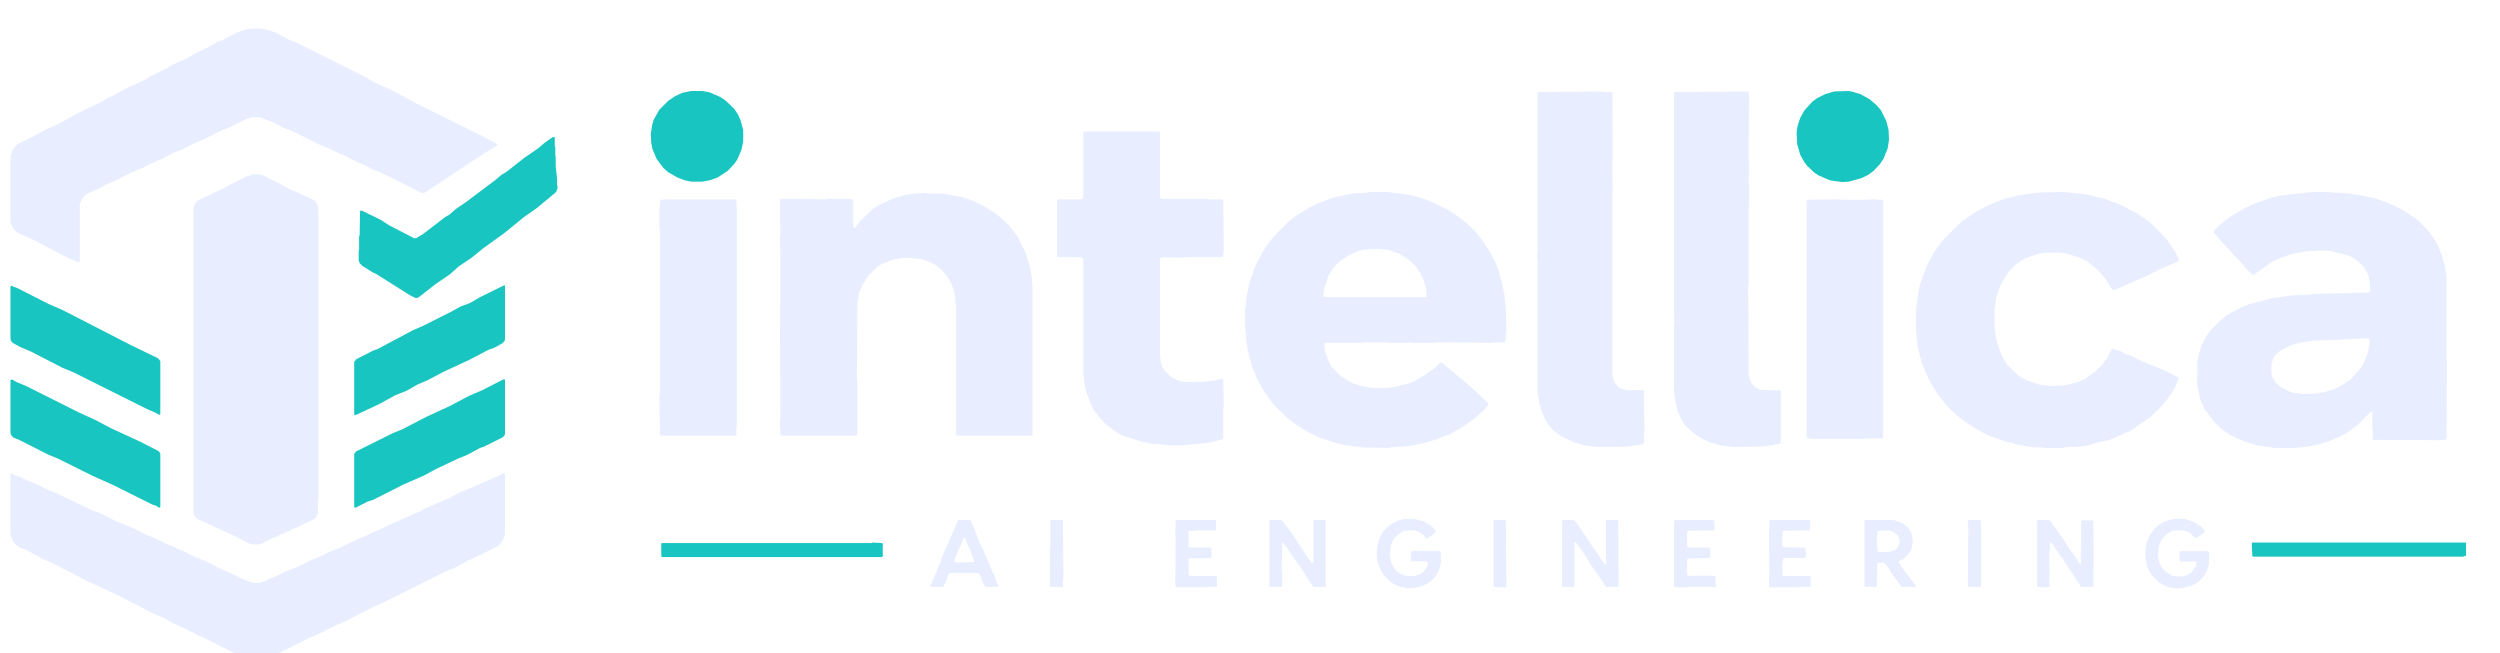
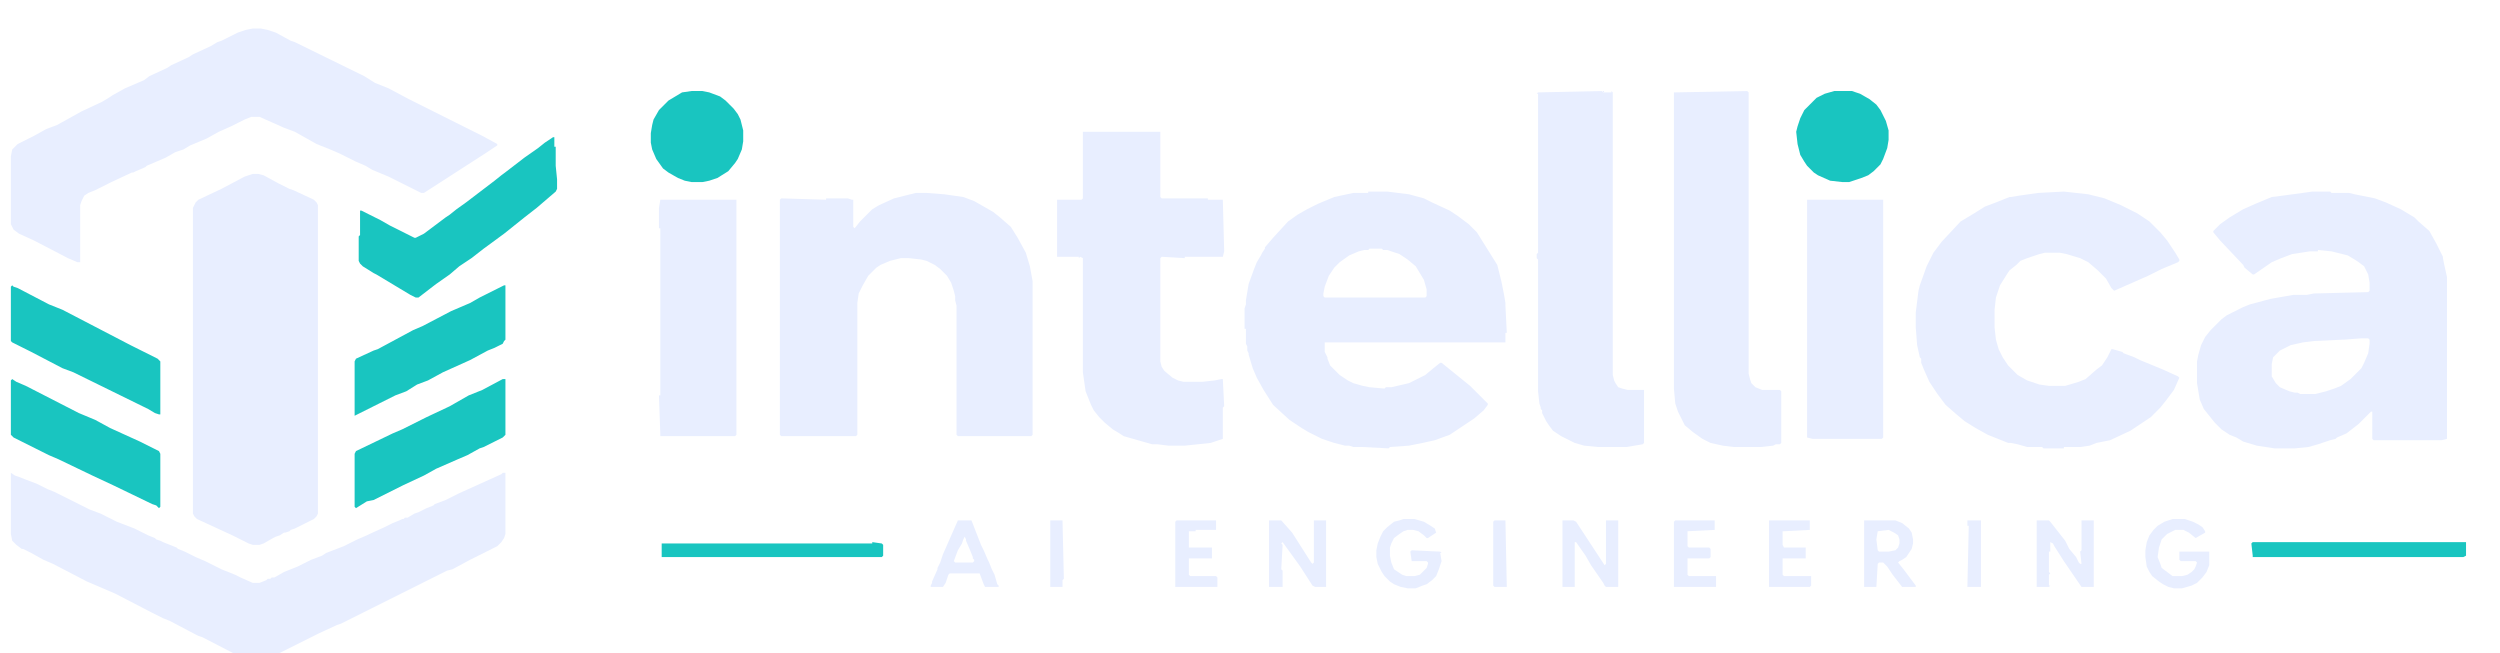
<svg xmlns="http://www.w3.org/2000/svg" viewBox="180 100 1840 480" role="img" aria-label="Intellica">
-   <path fill="#e8eeff" fill-rule="evenodd" d="M187.7 448.7L187.7 493.3L189.3 498.0L191.7 501.0L195.7 503.7L197.3 504.0L203.0 506.7L212.0 511.7L219.0 514.7L244.3 527.7L265.0 537.3L292.3 551.3L300.3 554.7L304.7 557.3L324.3 566.7L325.7 567.7L328.7 568.7L358.3 583.7L361.0 584.7L366.7 585.7L372.7 585.3L380.7 583.0L407.3 569.7L415.3 566.3L428.3 559.7L431.3 558.7L452.7 547.7L467.3 541.0L509.3 520.0L513.0 518.7L526.3 511.7L546.0 502.3L549.3 499.0L551.0 495.7L551.7 493.0L551.7 448.3L550.3 448.3L549.0 449.3L518.0 462.7L508.3 467.7L500.3 470.7L499.0 471.7L494.0 473.7L487.7 477.0L485.3 477.7L479.7 480.7L478.0 481.0L477.3 481.7L475.7 482.0L474.3 483.0L469.0 485.0L463.3 488.0L451.7 493.0L450.3 494.0L443.3 496.7L432.7 502.0L419.7 507.3L417.0 509.0L408.7 512.3L398.7 517.3L389.3 521.0L382.0 524.7L379.7 525.3L379.0 526.0L377.3 526.3L376.0 527.3L371.3 529.0L366.3 529.0L356.7 525.3L353.3 523.3L343.0 519.0L331.3 513.0L323.7 510.0L316.0 506.0L310.7 504.0L310.0 503.3L299.7 499.0L298.3 498.0L295.3 497.0L294.0 496.0L288.7 494.0L278.7 489.0L265.7 483.7L254.3 478.0L246.0 474.7L220.0 462.3L214.7 460.3L207.0 456.3L199.3 453.3L194.0 450.7L191.3 450.0L188.3 448.3ZM366.3 228.3L360.3 230.3L343.0 239.3L326.0 247.3L324.3 248.7L322.3 252.7L322.3 477.7L323.3 480.0L325.3 482.0L351.0 493.7L362.7 499.7L365.7 500.7L370.7 500.7L373.7 499.7L381.3 495.7L383.0 495.3L385.7 493.7L389.3 492.3L390.0 491.7L393.0 490.7L394.3 489.7L397.3 488.7L411.3 482.0L413.0 480.3L414.0 477.7L414.0 467.7L414.3 467.3L414.3 255.3L413.7 250.7L413.0 249.3L411.0 247.3L396.3 240.3L392.7 239.0L385.0 234.7L374.0 229.3L370.3 228.3ZM546.3 206.3L534.7 200.0L484.7 175.3L481.0 173.0L466.0 165.3L456.3 161.0L448.0 156.3L397.3 131.0L393.7 129.7L383.0 124.0L377.3 122.0L372.0 121.0L365.7 121.0L361.0 121.7L354.7 123.7L343.3 129.7L339.7 131.0L335.3 133.7L322.3 140.0L319.3 142.0L306.3 148.0L303.3 150.0L290.3 156.3L286.0 159.0L272.3 165.3L263.3 170.3L260.0 171.7L254.7 175.0L240.3 181.7L222.0 191.7L214.3 195.0L205.3 200.0L193.0 206.0L189.3 210.3L187.7 215.0L187.7 263.3L188.0 265.0L190.0 268.7L193.7 271.7L205.0 276.7L229.7 289.7L237.3 293.0L238.3 293.0L238.7 292.7L238.7 250.7L239.7 247.7L242.3 244.0L244.7 242.3L250.3 240.0L259.7 235.0L262.0 234.3L276.7 227.0L278.3 226.7L279.7 225.7L287.0 222.7L287.7 222.0L301.7 215.7L308.7 212.0L315.0 209.7L320.3 206.7L332.0 201.7L341.3 196.7L350.0 193.3L359.7 188.3L365.3 186.3L371.0 186.3L380.3 189.7L389.3 194.3L397.0 197.3L413.3 205.7L423.0 209.7L430.3 213.3L432.0 213.7L441.7 218.7L449.0 221.7L454.3 224.7L466.0 229.7L490.3 242.0L492.3 242.0L536.7 212.7L546.0 207.0Z" />
-   <path fill="#19c5c0" fill-rule="evenodd" d="M551.7 379.3L550.3 379.3L534.7 387.3L525.3 391.3L511.3 398.7L494.0 406.7L476.0 416.0L468.7 419.0L442.0 432.3L440.7 434.0L440.7 473.3L441.7 473.7L450.3 469.3L455.0 467.7L476.7 456.7L492.0 450.0L501.3 445.0L516.7 437.7L524.0 434.7L533.3 429.7L536.3 428.7L550.3 421.7L551.7 419.7ZM187.7 379.7L187.7 418.0L188.0 420.0L189.7 422.0L194.0 423.7L215.7 434.7L223.0 437.7L247.7 450.0L263.3 457.0L292.0 471.3L295.0 472.3L297.0 473.7L298.0 473.3L298.0 433.7L296.7 432.0L283.0 425.0L261.3 415.0L250.0 409.0L238.3 403.7L199.0 384.0L191.7 381.0L189.0 379.3ZM187.7 310.7L187.7 349.0L188.0 350.7L189.3 352.3L194.7 355.3L202.7 358.7L226.0 370.7L234.0 374.0L288.7 401.3L294.3 403.7L297.0 405.3L298.0 405.0L298.0 365.7L296.3 363.7L275.7 353.7L226.3 328.3L215.7 323.7L192.7 312.0L189.7 311.0L189.0 310.3ZM551.7 310.3L551.0 310.0L533.3 318.7L526.0 323.0L518.7 325.7L512.3 329.3L491.0 340.0L484.0 343.0L457.7 357.0L454.7 358.0L442.3 364.3L440.7 366.3L440.7 405.0L441.3 405.7L459.3 397.3L470.7 391.0L479.0 387.7L487.3 383.0L495.0 379.7L506.3 373.7L525.7 364.7L539.0 357.7L544.3 355.7L549.7 352.7L551.3 351.0L551.7 349.7ZM588.0 200.7L586.7 201.0L581.3 204.7L576.3 209.0L565.7 216.3L553.0 226.3L549.0 228.7L544.3 232.7L523.0 248.7L515.7 253.7L510.7 258.0L507.7 259.7L491.7 272.0L486.3 275.3L484.7 275.3L466.7 266.0L460.0 261.7L446.3 255.0L445.3 255.0L445.0 255.7L444.7 273.3L444.3 273.7L444.3 284.0L444.0 284.3L444.0 291.7L444.7 293.7L446.7 295.7L454.7 300.7L457.0 301.7L481.7 317.3L485.7 319.3L487.0 319.3L488.3 318.7L500.7 309.0L511.0 302.0L517.7 296.0L526.7 290.0L535.7 282.7L551.0 271.7L565.7 259.7L575.3 253.0L589.3 241.3L590.3 238.7L590.3 236.7L590.0 236.3L590.0 231.7L589.0 222.3L589.0 215.0L588.7 214.7L588.7 208.0L588.3 207.7L588.3 201.3Z" />
-   <path fill="#e8eeff" fill-rule="evenodd" d="M1510.0 247.0L1509.7 247.7L1509.7 422.3L1513.7 423.0L1553.0 423.0L1553.3 422.7L1564.3 422.7L1565.0 423.0L1566.0 422.0L1566.0 247.7L1565.7 247.0L1561.0 247.0L1560.7 246.7L1556.7 246.7L1556.3 247.0L1535.7 247.0L1535.3 246.7ZM666.0 247.0L665.3 252.7L665.3 267.7L665.7 268.0L665.7 390.7L665.3 391.0L665.7 420.0L666.3 420.7L721.3 420.7L722.0 420.0L722.0 414.3L722.3 414.0L722.3 252.0L722.0 251.7L722.0 247.3L721.3 246.7L670.0 246.7L669.7 247.0ZM923.7 267.0L916.0 259.7L910.7 255.7L904.0 251.7L897.3 248.3L889.3 245.3L875.0 242.7L861.7 242.3L861.3 242.0L854.3 242.3L845.7 243.7L838.3 245.7L827.3 250.7L821.7 254.3L812.7 263.0L809.3 267.7L808.7 267.7L808.0 266.7L808.0 247.3L807.3 246.7L804.0 246.3L788.0 246.3L787.7 246.7L755.3 246.3L754.3 246.7L754.0 247.3L754.0 265.3L754.3 265.7L754.3 273.0L754.0 273.3L754.0 283.3L754.3 283.7L754.3 325.0L754.0 325.3L754.3 408.0L754.0 408.3L754.0 415.0L754.3 415.3L754.3 420.3L755.3 420.7L810.3 420.7L811.0 420.0L811.0 379.7L810.7 379.3L811.0 330.7L810.7 329.3L811.0 329.0L811.0 323.0L812.3 315.7L814.7 310.0L819.0 303.0L825.3 296.7L828.3 294.7L835.3 291.7L843.3 290.0L848.7 289.7L858.0 290.7L862.3 292.0L868.0 294.7L872.0 297.7L876.7 302.7L880.0 308.3L882.0 313.7L883.0 318.0L883.0 321.3L883.7 325.3L883.7 420.3L884.7 420.7L939.3 420.7L940.0 420.0L940.0 310.7L939.7 310.3L939.7 306.7L938.0 296.0L934.7 285.7L929.3 274.7ZM1809.3 270.0L1809.3 271.0L1814.3 277.0L1831.0 295.0L1832.3 297.0L1837.7 302.0L1839.0 302.0L1852.3 292.7L1859.0 289.7L1867.3 286.7L1879.7 284.7L1886.0 284.7L1886.3 284.3L1895.7 284.7L1908.3 288.0L1913.3 290.7L1916.0 292.7L1919.7 296.3L1923.0 302.3L1924.3 308.3L1924.3 314.3L1923.0 315.3L1882.7 316.3L1878.0 317.0L1867.7 317.3L1851.0 319.7L1836.0 323.7L1830.7 325.7L1819.3 331.7L1814.7 335.3L1807.0 343.0L1803.3 348.3L1800.3 354.3L1798.3 360.7L1797.3 365.7L1797.0 382.3L1799.3 393.7L1802.3 400.7L1810.0 411.0L1815.0 415.7L1820.7 419.7L1825.7 422.3L1831.3 424.7L1841.0 427.7L1854.3 429.7L1869.0 429.7L1879.3 428.7L1886.0 427.3L1895.3 424.3L1898.7 422.7L1900.3 422.3L1907.3 418.7L1915.7 412.3L1925.3 402.7L1926.0 403.3L1926.0 415.0L1926.3 415.3L1926.3 423.3L1926.7 423.7L1977.0 424.0L1980.7 423.3L1981.0 364.7L1980.7 364.3L1980.7 304.3L1979.3 295.0L1977.7 290.0L1977.7 288.7L1973.3 278.7L1967.7 270.3L1960.3 262.7L1957.0 260.0L1947.0 253.7L1936.0 248.7L1928.0 246.0L1917.7 243.7L1913.3 243.3L1908.7 242.3L1895.7 241.7L1895.3 241.3L1882.0 241.3L1860.3 243.7L1852.3 245.3L1839.7 249.7L1831.0 253.7L1820.7 260.0L1814.3 265.0ZM1924.0 349.7L1924.0 352.7L1922.7 359.7L1919.7 367.3L1917.7 370.7L1910.0 379.3L1903.0 384.0L1898.0 386.3L1892.0 388.3L1884.3 389.7L1873.3 390.0L1871.0 389.3L1869.0 389.3L1865.3 388.3L1858.3 384.7L1855.0 381.7L1852.3 377.0L1851.7 374.0L1851.7 368.3L1853.3 363.3L1855.3 360.7L1858.3 358.0L1866.3 354.0L1875.3 351.7L1883.3 350.7L1904.3 350.0L1904.7 349.7L1918.0 349.3L1918.3 349.0L1923.3 349.0ZM1658.7 245.3L1649.0 248.7L1640.7 252.3L1633.0 256.7L1623.3 263.3L1609.0 277.7L1603.3 286.0L1598.0 295.7L1593.0 309.7L1592.0 314.0L1590.0 329.7L1590.0 341.0L1591.3 354.0L1593.3 363.3L1594.0 364.3L1594.3 366.7L1596.3 372.0L1600.3 380.7L1606.3 390.3L1612.3 398.0L1619.7 405.3L1626.0 410.3L1633.7 415.3L1643.0 420.3L1658.3 425.7L1659.7 425.7L1665.0 427.3L1672.3 428.7L1678.3 429.3L1683.3 429.3L1683.7 429.7L1698.7 429.7L1699.0 429.3L1711.0 428.7L1717.7 427.7L1722.7 426.0L1732.7 423.7L1747.7 417.3L1762.7 407.0L1769.7 400.3L1774.0 395.3L1780.0 387.0L1783.7 378.3L1782.7 377.3L1772.3 372.3L1755.3 365.3L1751.0 363.0L1742.7 359.7L1742.0 359.0L1735.0 356.7L1734.0 357.3L1731.0 363.3L1726.7 369.0L1723.3 372.3L1715.0 378.7L1710.0 381.0L1699.7 383.7L1687.7 384.0L1680.7 383.0L1671.7 380.0L1665.3 376.3L1657.7 369.0L1654.0 363.0L1651.3 356.7L1649.3 350.0L1648.0 341.0L1648.0 327.7L1649.3 318.7L1652.3 310.0L1656.7 302.3L1659.3 299.0L1663.7 294.7L1667.3 292.0L1671.7 289.7L1680.7 286.7L1685.0 286.0L1696.3 286.0L1701.3 286.7L1711.0 289.7L1716.7 292.7L1724.3 299.0L1729.7 305.3L1733.7 312.0L1735.7 313.7L1761.0 302.7L1770.7 297.7L1782.7 292.7L1783.7 291.7L1783.7 291.0L1781.3 286.0L1775.0 276.7L1769.7 270.7L1762.0 263.3L1753.3 257.3L1740.7 250.7L1729.0 246.3L1716.7 243.3L1699.3 241.3L1680.3 241.7L1665.7 243.7L1660.0 245.3ZM1161.7 245.3L1150.0 249.7L1142.0 253.7L1134.7 258.3L1128.0 263.3L1116.7 275.0L1111.0 282.3L1111.0 283.0L1109.0 285.7L1108.0 288.3L1105.3 292.7L1103.0 298.0L1099.3 309.3L1097.0 321.0L1097.0 324.0L1096.3 327.0L1096.3 342.0L1096.7 342.3L1097.3 352.7L1098.0 354.7L1098.3 358.3L1099.0 359.7L1099.0 361.3L1102.0 371.0L1105.0 378.3L1109.7 387.3L1117.3 397.7L1128.7 408.7L1137.7 415.0L1143.3 418.3L1152.7 422.7L1162.0 425.7L1170.3 427.7L1172.7 427.7L1176.3 428.7L1179.3 428.7L1182.7 429.3L1202.3 429.7L1202.7 429.3L1217.0 428.3L1227.0 426.3L1236.3 423.7L1246.7 419.7L1256.3 414.3L1265.0 408.3L1272.3 401.7L1275.3 398.0L1275.3 396.7L1262.0 384.3L1241.0 366.7L1240.0 367.0L1235.3 371.3L1228.7 376.0L1221.3 380.3L1216.7 382.3L1204.0 385.3L1199.7 385.3L1199.3 385.7L1188.3 385.3L1183.0 384.3L1176.3 382.3L1171.7 380.0L1166.3 376.3L1161.0 371.0L1159.3 368.7L1157.0 364.0L1157.0 363.0L1155.3 359.0L1154.7 353.0L1155.3 352.3L1182.3 352.3L1182.7 352.0L1201.0 352.0L1201.3 352.3L1216.0 352.3L1216.3 352.0L1219.3 352.3L1236.0 352.3L1236.3 352.0L1279.3 352.3L1279.7 352.0L1287.7 352.0L1288.3 350.0L1288.3 345.3L1288.7 345.0L1288.3 325.3L1287.7 322.7L1287.3 317.3L1285.3 307.0L1281.7 295.3L1277.3 286.7L1272.3 278.7L1266.7 271.3L1260.7 265.3L1252.7 259.0L1246.7 255.0L1234.0 248.7L1228.0 246.3L1217.0 243.3L1201.0 241.3L1187.3 241.3L1187.0 241.7L1176.3 242.3ZM1154.0 316.3L1155.0 311.0L1157.7 303.3L1161.7 296.7L1165.7 292.7L1173.0 287.7L1180.0 284.7L1183.7 283.7L1187.3 283.7L1187.7 283.3L1197.3 283.3L1197.7 283.7L1201.0 283.7L1209.7 286.7L1216.3 290.7L1222.3 296.3L1225.3 301.0L1227.7 306.0L1229.7 312.7L1230.0 318.0L1229.3 318.7L1155.0 318.7L1154.0 318.0ZM978.0 196.7L977.3 197.0L977.3 245.7L976.0 246.7L958.7 246.7L958.0 247.3L958.0 288.7L958.7 289.3L974.0 289.3L974.3 289.7L975.0 289.3L976.7 289.7L977.3 290.7L977.3 374.3L978.0 381.0L979.3 387.7L983.0 398.0L985.0 401.7L989.0 407.0L993.0 411.3L999.0 416.3L1003.7 419.3L1006.7 420.7L1021.0 425.3L1028.0 426.7L1031.7 426.7L1039.7 427.7L1052.0 427.7L1070.7 425.7L1079.7 423.3L1080.3 422.3L1080.3 399.7L1080.7 399.3L1080.3 379.0L1079.3 378.7L1073.7 380.0L1065.0 381.0L1060.0 381.0L1059.7 381.3L1050.7 381.0L1046.7 380.0L1042.7 378.0L1037.3 373.0L1035.3 369.7L1034.3 366.3L1033.7 360.3L1033.7 290.7L1034.3 289.7L1035.3 289.3L1051.7 289.7L1052.0 289.3L1078.3 289.3L1080.0 289.0L1080.7 284.7L1080.3 247.3L1079.3 246.7L1069.3 246.7L1069.0 246.3L1034.7 246.3L1033.7 245.0L1033.7 209.3L1034.0 206.3L1033.7 206.0L1033.7 197.0L1033.3 196.7ZM1412.7 167.7L1412.0 168.3L1412.0 333.3L1412.3 333.7L1412.3 337.7L1412.0 338.0L1412.0 386.3L1413.3 397.0L1415.0 403.3L1417.7 409.0L1420.0 412.7L1425.7 418.3L1433.3 423.3L1439.0 425.7L1447.7 428.0L1456.0 429.0L1476.0 428.7L1485.0 427.7L1486.7 427.0L1489.7 426.7L1490.7 425.7L1490.7 388.0L1490.0 387.0L1488.3 387.3L1476.7 387.0L1472.3 385.3L1469.0 382.0L1467.7 378.7L1467.0 374.7L1466.7 310.0L1467.0 309.7L1467.0 252.3L1467.3 252.0L1467.3 234.0L1467.0 233.7L1467.0 229.0L1467.3 228.7L1467.3 219.3L1467.0 219.0L1467.3 170.3L1467.0 169.3L1467.3 168.3L1466.3 167.3ZM1312.0 167.7L1311.3 168.7L1311.7 169.0L1311.7 286.3L1311.3 286.7L1311.3 290.3L1311.7 290.7L1311.7 388.3L1313.0 397.3L1314.0 399.7L1314.0 401.0L1314.7 402.0L1315.0 404.0L1318.0 410.0L1320.0 413.0L1323.3 416.7L1329.3 421.3L1339.0 425.7L1345.7 427.7L1356.0 429.0L1377.3 428.7L1388.7 427.0L1390.0 426.3L1390.0 419.3L1390.3 419.0L1390.0 387.3L1389.7 387.0L1378.3 387.3L1374.0 386.3L1371.3 385.0L1368.7 382.0L1367.7 380.0L1366.7 376.0L1366.7 240.3L1367.0 240.0L1367.0 234.3L1366.7 234.0L1366.7 218.7L1367.0 218.3L1366.7 169.3L1367.0 168.3L1366.0 167.3L1365.7 167.7L1359.7 167.7L1359.3 167.3Z" />
-   <path fill="#19c5c0" fill-rule="evenodd" d="M1530.0 167.3L1523.3 169.3L1517.3 172.3L1513.7 175.0L1508.0 181.3L1505.0 186.7L1503.0 192.7L1502.3 197.3L1502.7 206.0L1505.0 214.0L1508.0 219.3L1510.0 222.0L1515.3 227.0L1518.3 229.0L1526.7 232.7L1535.7 234.0L1540.7 233.7L1550.3 231.0L1555.0 228.7L1559.0 225.7L1563.7 220.7L1566.3 216.7L1569.3 209.3L1570.3 203.0L1570.0 195.7L1568.3 189.0L1564.3 181.0L1561.0 177.3L1556.0 173.0L1549.3 169.3L1542.7 167.3L1540.3 167.0ZM688.7 167.0L682.3 168.3L677.0 170.7L671.7 174.3L665.3 180.7L661.0 188.3L660.0 192.0L659.0 198.3L659.3 205.0L660.3 210.0L663.3 217.0L668.3 223.7L671.7 226.7L678.7 230.7L684.0 232.7L689.0 233.7L696.7 233.7L702.3 232.7L708.0 230.7L715.7 225.7L720.7 220.3L722.7 217.3L725.7 210.3L727.0 204.3L727.0 195.7L725.0 188.3L723.0 184.0L720.3 180.0L714.0 174.0L710.0 171.3L702.3 168.0L697.3 167.0Z" />
-   <path fill="#e8eeff" fill-rule="evenodd" d="M1680.0 482.7L1679.3 483.3L1679.3 531.7L1679.7 532.0L1687.3 532.3L1688.3 532.0L1688.7 531.0L1688.3 530.7L1688.3 522.7L1688.7 522.3L1688.3 521.0L1688.3 506.3L1688.7 506.0L1688.7 499.3L1689.3 499.0L1690.7 500.3L1691.7 502.3L1699.3 513.0L1711.7 532.0L1720.3 532.0L1720.7 531.7L1720.7 517.3L1721.0 517.0L1720.7 483.3L1720.3 483.0L1712.0 483.0L1711.7 483.7L1711.7 505.3L1711.3 505.7L1711.7 514.7L1711.0 515.0L1709.7 514.0L1707.7 510.0L1703.3 504.3L1699.7 498.3L1689.3 483.7L1688.3 482.7ZM1628.7 482.7L1628.3 483.3L1628.3 487.0L1628.7 487.3L1628.3 531.7L1628.7 532.0L1637.7 532.0L1638.0 531.3L1638.0 485.0L1637.7 484.7L1638.0 483.3L1637.3 482.7ZM1553.0 482.7L1552.3 483.3L1552.3 531.7L1553.0 532.0L1561.0 532.0L1561.3 531.7L1561.7 515.0L1562.7 514.0L1565.0 514.3L1566.3 514.0L1569.0 516.7L1573.0 523.0L1579.7 532.0L1588.7 532.0L1589.0 532.3L1590.0 532.0L1590.0 531.0L1581.0 519.3L1577.3 513.7L1578.0 512.7L1580.3 511.7L1583.0 509.7L1585.3 507.0L1586.7 504.3L1587.7 500.0L1587.7 496.7L1586.7 492.0L1585.0 489.0L1580.3 485.0L1574.7 483.0L1572.7 482.7ZM1577.0 494.3L1578.0 496.7L1578.0 500.3L1576.7 503.0L1575.0 504.7L1570.3 506.3L1562.7 506.3L1561.7 505.3L1561.3 497.0L1562.0 490.7L1570.3 490.3L1574.0 491.7ZM1482.7 482.7L1482.3 483.0L1482.3 490.0L1482.0 490.3L1482.0 507.7L1482.3 508.0L1482.0 531.7L1482.7 532.3L1512.0 532.0L1512.7 531.3L1512.7 524.3L1512.0 524.0L1493.0 524.0L1492.0 523.3L1491.7 522.7L1492.0 521.3L1491.7 515.7L1492.3 511.0L1493.3 510.7L1508.7 510.7L1509.3 509.3L1508.7 503.0L1492.7 502.7L1491.7 501.3L1491.7 495.7L1492.0 495.3L1492.0 491.3L1492.7 490.7L1512.0 490.3L1512.3 490.0L1512.3 483.3L1511.3 482.7ZM1412.7 482.7L1412.0 483.7L1412.3 484.0L1412.0 486.0L1412.0 531.3L1412.3 532.0L1415.3 532.3L1422.0 532.3L1422.3 532.0L1440.3 532.0L1442.0 532.3L1442.7 532.0L1443.0 531.3L1442.7 530.7L1442.7 524.3L1442.0 523.7L1440.3 524.0L1439.7 523.7L1424.3 523.7L1423.0 524.0L1422.0 523.3L1421.7 522.3L1421.7 512.0L1422.3 511.0L1438.3 510.7L1438.7 510.3L1438.7 503.7L1438.0 503.0L1423.0 503.0L1421.7 502.0L1421.7 491.7L1422.3 490.7L1441.7 490.3L1442.0 489.3L1441.7 483.3L1441.0 482.7ZM1330.3 482.7L1329.7 483.3L1329.7 531.3L1330.3 532.0L1338.3 532.0L1338.7 531.7L1338.7 499.3L1339.7 499.0L1347.0 509.3L1351.0 516.0L1360.0 528.7L1361.0 530.7L1362.3 532.0L1370.7 532.0L1371.3 531.0L1371.0 483.0L1370.7 482.7L1363.7 482.7L1362.3 483.0L1362.0 483.7L1362.0 513.7L1362.3 514.7L1361.3 515.7L1340.0 484.3L1338.3 482.7ZM1279.7 482.7L1279.0 483.7L1279.3 484.0L1279.3 530.7L1279.0 531.3L1279.7 532.0L1288.0 532.3L1288.7 532.0L1288.3 483.0L1287.7 482.7ZM1114.3 483.0L1114.3 531.7L1114.7 532.0L1123.3 532.0L1123.7 531.7L1123.7 519.7L1123.3 519.3L1123.7 501.0L1123.3 500.3L1124.3 499.3L1137.0 517.3L1146.0 531.3L1147.7 532.3L1148.0 532.0L1155.7 532.0L1156.0 531.0L1155.7 530.7L1155.7 483.0L1155.3 482.7L1147.3 482.7L1146.7 483.3L1146.7 514.3L1145.7 514.7L1144.7 513.7L1130.7 492.3L1123.3 482.7L1115.0 482.7ZM1045.7 482.7L1045.0 483.7L1045.3 484.0L1045.3 487.3L1045.0 487.7L1045.0 493.3L1045.3 493.7L1045.0 531.7L1046.7 532.3L1047.0 532.0L1048.3 532.3L1075.3 532.0L1075.7 531.7L1075.7 524.7L1075.3 524.0L1058.3 524.0L1058.0 523.7L1056.3 524.0L1055.0 523.0L1054.7 522.0L1055.0 521.7L1054.7 511.7L1055.3 511.0L1071.7 510.7L1071.7 503.3L1071.3 503.0L1057.7 503.0L1055.3 502.7L1054.7 502.0L1054.7 491.3L1055.3 490.7L1060.0 490.7L1060.3 490.3L1074.7 490.3L1075.0 490.0L1075.0 483.3L1074.3 482.7ZM953.3 482.7L953.0 483.0L953.0 502.3L952.7 502.7L952.7 529.7L953.0 530.0L952.7 531.0L953.3 532.0L960.7 532.0L961.3 532.3L962.3 531.7L962.3 526.7L962.7 526.3L962.3 483.3L961.7 482.7ZM885.3 482.7L874.0 508.3L872.0 514.3L870.0 518.3L870.0 519.3L866.0 528.0L866.0 529.0L864.7 531.0L864.7 532.0L874.0 532.0L875.7 529.3L878.3 522.7L879.3 521.7L899.3 521.7L900.7 522.3L904.0 530.0L905.3 532.0L914.7 532.0L914.7 530.7L914.0 530.0L911.7 523.0L909.7 519.3L907.7 513.7L906.7 512.3L903.7 504.7L901.7 501.0L894.7 483.3L894.0 482.7ZM889.7 495.3L891.0 497.0L891.0 498.3L894.0 504.7L896.0 510.0L896.0 511.0L897.0 512.3L897.0 513.3L896.0 514.0L895.7 513.7L885.7 514.0L883.0 513.7L882.3 513.0L885.0 505.3L887.7 500.3L888.7 496.7ZM1213.3 482.0L1210.3 482.7L1206.3 484.3L1201.0 488.0L1198.0 491.3L1195.7 495.3L1194.0 500.3L1193.3 504.7L1193.3 510.0L1194.3 515.0L1196.7 520.7L1198.7 523.7L1203.0 528.0L1206.0 530.0L1211.0 532.0L1216.3 533.0L1221.7 532.7L1227.0 531.3L1230.3 529.7L1234.0 527.0L1236.7 524.0L1239.3 519.0L1240.3 515.7L1240.7 513.0L1240.3 507.3L1240.7 506.7L1240.0 505.7L1219.3 505.3L1218.3 506.3L1218.7 513.0L1219.7 513.3L1220.0 513.0L1230.0 513.3L1231.0 514.3L1231.0 515.3L1229.7 518.3L1227.3 521.0L1225.0 522.7L1221.0 524.0L1215.3 524.0L1212.0 523.0L1208.7 521.0L1206.3 518.7L1204.0 514.3L1203.0 509.0L1203.3 503.0L1204.0 500.3L1206.0 496.3L1209.7 492.7L1213.0 491.0L1216.0 490.3L1220.3 490.3L1224.3 491.3L1228.0 494.0L1229.7 496.3L1231.0 496.0L1236.7 491.7L1235.7 489.3L1233.0 486.7L1227.7 483.7L1221.3 482.0ZM1782.3 481.7L1779.0 482.0L1772.7 484.0L1768.0 487.0L1765.0 490.0L1762.0 494.3L1760.0 499.0L1759.0 504.7L1759.0 510.0L1760.3 516.7L1762.0 520.7L1764.0 523.7L1768.7 528.3L1771.7 530.3L1775.7 532.0L1780.3 533.0L1785.7 533.0L1792.7 531.3L1797.0 529.0L1801.0 525.3L1803.7 521.3L1805.7 516.0L1806.0 506.3L1805.0 505.7L1784.3 505.7L1784.0 512.3L1784.7 513.3L1796.0 513.3L1796.7 514.0L1796.0 517.0L1795.0 518.7L1792.7 521.3L1789.7 523.3L1786.0 524.3L1782.0 524.3L1779.0 523.7L1774.7 521.3L1771.3 518.0L1769.7 515.3L1768.3 509.7L1768.7 502.7L1770.7 497.3L1775.0 492.7L1779.0 490.7L1780.7 490.3L1787.3 490.3L1791.0 491.7L1796.3 496.3L1802.7 491.7L1802.7 490.7L1800.7 488.3L1798.3 486.3L1793.7 483.7L1788.0 482.0Z" />
-   <path fill="#19c5c0" fill-rule="evenodd" d="M1837.3 500.0L1837.7 509.3L1838.3 509.7L1992.7 509.7L1995.0 509.0L1995.0 499.7L1994.7 499.3L1837.7 499.3ZM830.0 500.7L829.3 499.7L822.0 499.3L821.7 499.7L667.0 499.7L666.7 500.3L666.7 509.3L667.3 510.0L829.0 510.0L830.0 509.0L829.7 508.7L829.7 501.0Z" />
+   <path fill="#e8eeff" fill-rule="evenodd" d="M188 449 L188 493 189 498 192 501 196 504 197 504 203 507 212 512 219 515 244 528 265 537 292 551 300 555 305 557 324 567 326 568 329 569 358 584 361 585 367 586 373 585 381 583 407 570 415 566 428 560 431 559 453 548 467 541 509 520 513 519 526 512 546 502 549 499 551 496 552 493 552 448 550 448 549 449 518 463 508 468 500 471 499 472 494 474 488 477 485 478 480 481 478 481 477 482 476 482 474 483 469 485 463 488 452 493 450 494 443 497 433 502 420 507 417 509 409 512 399 517 389 521 382 525 380 525 379 526 377 526 376 527 371 529 366 529 357 525 353 523 343 519 331 513 324 510 316 506 311 504 310 503 300 499 298 498 295 497 294 496 289 494 279 489 266 484 254 478 246 475 220 462 215 460 207 456 199 453 194 451 191 450 188 448ZM366 228 L360 230 343 239 326 247 324 249 322 253 322 478 323 480 325 482 351 494 363 500 366 501 371 501 374 500 381 496 383 495 386 494 389 492 390 492 393 491 394 490 397 489 411 482 413 480 414 478 414 468 414 467 414 255 414 251 413 249 411 247 396 240 393 239 385 235 374 229 370 228ZM546 206 L535 200 485 175 481 173 466 165 456 161 448 156 397 131 394 130 383 124 377 122 372 121 366 121 361 122 355 124 343 130 340 131 335 134 322 140 319 142 306 148 303 150 290 156 286 159 272 165 263 170 260 172 255 175 240 182 222 192 214 195 205 200 193 206 189 210 188 215 188 263 188 265 190 269 194 272 205 277 230 290 237 293 238 293 239 293 239 251 240 248 242 244 245 242 250 240 260 235 262 234 277 227 278 227 280 226 287 223 288 222 302 216 309 212 315 210 320 207 332 202 341 197 350 193 360 188 365 186 371 186 380 190 389 194 397 197 413 206 423 210 430 213 432 214 442 219 449 222 454 225 466 230 490 242 492 242 537 213 546 207Z" />
+   <path fill="#19c5c0" fill-rule="evenodd" d="M552 379 L550 379 535 387 525 391 511 399 494 407 476 416 469 419 442 432 441 434 441 473 442 474 450 469 455 468 477 457 492 450 501 445 517 438 524 435 533 430 536 429 550 422 552 420ZM188 380 L188 418 188 420 190 422 194 424 216 435 223 438 248 450 263 457 292 471 295 472 297 474 298 473 298 434 297 432 283 425 261 415 250 409 238 404 199 384 192 381 189 379ZM188 311 L188 349 188 351 189 352 195 355 203 359 226 371 234 374 289 401 294 404 297 405 298 405 298 366 296 364 276 354 226 328 216 324 193 312 190 311 189 310ZM552 310 L551 310 533 319 526 323 519 326 512 329 491 340 484 343 458 357 455 358 442 364 441 366 441 405 441 406 459 397 471 391 479 388 487 383 495 380 506 374 526 365 539 358 544 356 550 353 551 351 552 350ZM588 201 L587 201 581 205 576 209 566 216 553 226 549 229 544 233 523 249 516 254 511 258 508 260 492 272 486 275 485 275 467 266 460 262 446 255 445 255 445 256 445 273 444 274 444 284 444 284 444 292 445 294 447 296 455 301 457 302 482 317 486 319 487 319 488 319 501 309 511 302 518 296 527 290 536 283 551 272 566 260 575 253 589 241 590 239 590 237 590 236 590 232 589 222 589 215 589 215 589 208 588 208 588 201Z" />
+   <path fill="#e8eeff" fill-rule="evenodd" d="M1510 247 L1510 248 1510 422 1514 423 1553 423 1553 423 1564 423 1565 423 1566 422 1566 248 1566 247 1561 247 1561 247 1557 247 1556 247 1536 247 1535 247ZM666 247 L665 253 665 268 666 268 666 391 665 391 666 420 666 421 721 421 722 420 722 414 722 414 722 252 722 252 722 247 721 247 670 247 670 247ZM924 267 L916 260 911 256 904 252 897 248 889 245 875 243 862 242 861 242 854 242 846 244 838 246 827 251 822 254 813 263 809 268 809 268 808 267 808 247 807 247 804 246 788 246 788 247 755 246 754 247 754 247 754 265 754 266 754 273 754 273 754 283 754 284 754 325 754 325 754 408 754 408 754 415 754 415 754 420 755 421 810 421 811 420 811 380 811 379 811 331 811 329 811 329 811 323 812 316 815 310 819 303 825 297 828 295 835 292 843 290 849 290 858 291 862 292 868 295 872 298 877 303 880 308 882 314 883 318 883 321 884 325 884 420 885 421 939 421 940 420 940 311 940 310 940 307 938 296 935 286 929 275ZM1809 270 L1809 271 1814 277 1831 295 1832 297 1838 302 1839 302 1852 293 1859 290 1867 287 1880 285 1886 285 1886 284 1896 285 1908 288 1913 291 1916 293 1920 296 1923 302 1924 308 1924 314 1923 315 1883 316 1878 317 1868 317 1851 320 1836 324 1831 326 1819 332 1815 335 1807 343 1803 348 1800 354 1798 361 1797 366 1797 382 1799 394 1802 401 1810 411 1815 416 1821 420 1826 422 1831 425 1841 428 1854 430 1869 430 1879 429 1886 427 1895 424 1899 423 1900 422 1907 419 1916 412 1925 403 1926 403 1926 415 1926 415 1926 423 1927 424 1977 424 1981 423 1981 365 1981 364 1981 304 1979 295 1978 290 1978 289 1973 279 1968 270 1960 263 1957 260 1947 254 1936 249 1928 246 1918 244 1913 243 1909 242 1896 242 1895 241 1882 241 1860 244 1852 245 1840 250 1831 254 1821 260 1814 265ZM1924 350 L1924 353 1923 360 1920 367 1918 371 1910 379 1903 384 1898 386 1892 388 1884 390 1873 390 1871 389 1869 389 1865 388 1858 385 1855 382 1852 377 1852 374 1852 368 1853 363 1855 361 1858 358 1866 354 1875 352 1883 351 1904 350 1905 350 1918 349 1918 349 1923 349ZM1659 245 L1649 249 1641 252 1633 257 1623 263 1609 278 1603 286 1598 296 1593 310 1592 314 1590 330 1590 341 1591 354 1593 363 1594 364 1594 367 1596 372 1600 381 1606 390 1612 398 1620 405 1626 410 1634 415 1643 420 1658 426 1660 426 1665 427 1672 429 1678 429 1683 429 1684 430 1699 430 1699 429 1711 429 1718 428 1723 426 1733 424 1748 417 1763 407 1770 400 1774 395 1780 387 1784 378 1783 377 1772 372 1755 365 1751 363 1743 360 1742 359 1735 357 1734 357 1731 363 1727 369 1723 372 1715 379 1710 381 1700 384 1688 384 1681 383 1672 380 1665 376 1658 369 1654 363 1651 357 1649 350 1648 341 1648 328 1649 319 1652 310 1657 302 1659 299 1664 295 1667 292 1672 290 1681 287 1685 286 1696 286 1701 287 1711 290 1717 293 1724 299 1730 305 1734 312 1736 314 1761 303 1771 298 1783 293 1784 292 1784 291 1781 286 1775 277 1770 271 1762 263 1753 257 1741 251 1729 246 1717 243 1699 241 1680 242 1666 244 1660 245ZM1162 245 L1150 250 1142 254 1135 258 1128 263 1117 275 1111 282 1111 283 1109 286 1108 288 1105 293 1103 298 1099 309 1097 321 1097 324 1096 327 1096 342 1097 342 1097 353 1098 355 1098 358 1099 360 1099 361 1102 371 1105 378 1110 387 1117 398 1129 409 1138 415 1143 418 1153 423 1162 426 1170 428 1173 428 1176 429 1179 429 1183 429 1202 430 1203 429 1217 428 1227 426 1236 424 1247 420 1256 414 1265 408 1272 402 1275 398 1275 397 1262 384 1241 367 1240 367 1235 371 1229 376 1221 380 1217 382 1204 385 1200 385 1199 386 1188 385 1183 384 1176 382 1172 380 1166 376 1161 371 1159 369 1157 364 1157 363 1155 359 1155 353 1155 352 1182 352 1183 352 1201 352 1201 352 1216 352 1216 352 1219 352 1236 352 1236 352 1279 352 1280 352 1288 352 1288 350 1288 345 1289 345 1288 325 1288 323 1287 317 1285 307 1282 295 1277 287 1272 279 1267 271 1261 265 1253 259 1247 255 1234 249 1228 246 1217 243 1201 241 1187 241 1187 242 1176 242ZM1154 316 L1155 311 1158 303 1162 297 1166 293 1173 288 1180 285 1184 284 1187 284 1188 283 1197 283 1198 284 1201 284 1210 287 1216 291 1222 296 1225 301 1228 306 1230 313 1230 318 1229 319 1155 319 1154 318ZM978 197 L977 197 977 246 976 247 959 247 958 247 958 289 959 289 974 289 974 290 975 289 977 290 977 291 977 374 978 381 979 388 983 398 985 402 989 407 993 411 999 416 1004 419 1007 421 1021 425 1028 427 1032 427 1040 428 1052 428 1071 426 1080 423 1080 422 1080 400 1081 399 1080 379 1079 379 1074 380 1065 381 1060 381 1060 381 1051 381 1047 380 1043 378 1037 373 1035 370 1034 366 1034 360 1034 291 1034 290 1035 289 1052 290 1052 289 1078 289 1080 289 1081 285 1080 247 1079 247 1069 247 1069 246 1035 246 1034 245 1034 209 1034 206 1034 206 1034 197 1033 197ZM1413 168 L1412 168 1412 333 1412 334 1412 338 1412 338 1412 386 1413 397 1415 403 1418 409 1420 413 1426 418 1433 423 1439 426 1448 428 1456 429 1476 429 1485 428 1487 427 1490 427 1491 426 1491 388 1490 387 1488 387 1477 387 1472 385 1469 382 1468 379 1467 375 1467 310 1467 310 1467 252 1467 252 1467 234 1467 234 1467 229 1467 229 1467 219 1467 219 1467 170 1467 169 1467 168 1466 167ZM1312 168 L1311 169 1312 169 1312 286 1311 287 1311 290 1312 291 1312 388 1313 397 1314 400 1314 401 1315 402 1315 404 1318 410 1320 413 1323 417 1329 421 1339 426 1346 428 1356 429 1377 429 1389 427 1390 426 1390 419 1390 419 1390 387 1390 387 1378 387 1374 386 1371 385 1369 382 1368 380 1367 376 1367 240 1367 240 1367 234 1367 234 1367 219 1367 218 1367 169 1367 168 1366 167 1366 168 1360 168 1359 167Z" />
+   <path fill="#19c5c0" fill-rule="evenodd" d="M1530 167 L1523 169 1517 172 1514 175 1508 181 1505 187 1503 193 1502 197 1503 206 1505 214 1508 219 1510 222 1515 227 1518 229 1527 233 1536 234 1541 234 1550 231 1555 229 1559 226 1564 221 1566 217 1569 209 1570 203 1570 196 1568 189 1564 181 1561 177 1556 173 1549 169 1543 167 1540 167ZM689 167 L682 168 677 171 672 174 665 181 661 188 660 192 659 198 659 205 660 210 663 217 668 224 672 227 679 231 684 233 689 234 697 234 702 233 708 231 716 226 721 220 723 217 726 210 727 204 727 196 725 188 723 184 720 180 714 174 710 171 702 168 697 167Z" />
+   <path fill="#e8eeff" fill-rule="evenodd" d="M1680 483 L1679 483 1679 532 1680 532 1687 532 1688 532 1689 531 1688 531 1688 523 1689 522 1688 521 1688 506 1689 506 1689 499 1689 499 1691 500 1692 502 1699 513 1712 532 1720 532 1721 532 1721 517 1721 517 1721 483 1720 483 1712 483 1712 484 1712 505 1711 506 1712 515 1711 515 1710 514 1708 510 1703 504 1700 498 1689 484 1688 483ZM1629 483 L1628 483 1628 487 1629 487 1628 532 1629 532 1638 532 1638 531 1638 485 1638 485 1638 483 1637 483ZM1553 483 L1552 483 1552 532 1553 532 1561 532 1561 532 1562 515 1563 514 1565 514 1566 514 1569 517 1573 523 1580 532 1589 532 1589 532 1590 532 1590 531 1581 519 1577 514 1578 513 1580 512 1583 510 1585 507 1587 504 1588 500 1588 497 1587 492 1585 489 1580 485 1575 483 1573 483ZM1577 494 L1578 497 1578 500 1577 503 1575 505 1570 506 1563 506 1562 505 1561 497 1562 491 1570 490 1574 492ZM1483 483 L1482 483 1482 490 1482 490 1482 508 1482 508 1482 532 1483 532 1512 532 1513 531 1513 524 1512 524 1493 524 1492 523 1492 523 1492 521 1492 516 1492 511 1493 511 1509 511 1509 509 1509 503 1493 503 1492 501 1492 496 1492 495 1492 491 1493 491 1512 490 1512 490 1512 483 1511 483ZM1413 483 L1412 484 1412 484 1412 486 1412 531 1412 532 1415 532 1422 532 1422 532 1440 532 1442 532 1443 532 1443 531 1443 531 1443 524 1442 524 1440 524 1440 524 1424 524 1423 524 1422 523 1422 522 1422 512 1422 511 1438 511 1439 510 1439 504 1438 503 1423 503 1422 502 1422 492 1422 491 1442 490 1442 489 1442 483 1441 483ZM1330 483 L1330 483 1330 531 1330 532 1338 532 1339 532 1339 499 1340 499 1347 509 1351 516 1360 529 1361 531 1362 532 1371 532 1371 531 1371 483 1371 483 1364 483 1362 483 1362 484 1362 514 1362 515 1361 516 1340 484 1338 483ZM1280 483 L1279 484 1279 484 1279 531 1279 531 1280 532 1288 532 1289 532 1288 483 1288 483ZM1114 483 L1114 532 1115 532 1123 532 1124 532 1124 520 1123 519 1124 501 1123 500 1124 499 1137 517 1146 531 1148 532 1148 532 1156 532 1156 531 1156 531 1156 483 1155 483 1147 483 1147 483 1147 514 1146 515 1145 514 1131 492 1123 483 1115 483ZM1046 483 L1045 484 1045 484 1045 487 1045 488 1045 493 1045 494 1045 532 1047 532 1047 532 1048 532 1075 532 1076 532 1076 525 1075 524 1058 524 1058 524 1056 524 1055 523 1055 522 1055 522 1055 512 1055 511 1072 511 1072 503 1071 503 1058 503 1055 503 1055 502 1055 491 1055 491 1060 491 1060 490 1075 490 1075 490 1075 483 1074 483ZM953 483 L953 483 953 502 953 503 953 530 953 530 953 531 953 532 961 532 961 532 962 532 962 527 963 526 962 483 962 483ZM885 483 L874 508 872 514 870 518 870 519 866 528 866 529 865 531 865 532 874 532 876 529 878 523 879 522 899 522 901 522 904 530 905 532 915 532 915 531 914 530 912 523 910 519 908 514 907 512 904 505 902 501 895 483 894 483ZM890 495 L891 497 891 498 894 505 896 510 896 511 897 512 897 513 896 514 896 514 886 514 883 514 882 513 885 505 888 500 889 497ZM1213 482 L1210 483 1206 484 1201 488 1198 491 1196 495 1194 500 1193 505 1193 510 1194 515 1197 521 1199 524 1203 528 1206 530 1211 532 1216 533 1222 533 1227 531 1230 530 1234 527 1237 524 1239 519 1240 516 1241 513 1240 507 1241 507 1240 506 1219 505 1218 506 1219 513 1220 513 1220 513 1230 513 1231 514 1231 515 1230 518 1227 521 1225 523 1221 524 1215 524 1212 523 1209 521 1206 519 1204 514 1203 509 1203 503 1204 500 1206 496 1210 493 1213 491 1216 490 1220 490 1224 491 1228 494 1230 496 1231 496 1237 492 1236 489 1233 487 1228 484 1221 482ZM1782 482 L1779 482 1773 484 1768 487 1765 490 1762 494 1760 499 1759 505 1759 510 1760 517 1762 521 1764 524 1769 528 1772 530 1776 532 1780 533 1786 533 1793 531 1797 529 1801 525 1804 521 1806 516 1806 506 1805 506 1784 506 1784 512 1785 513 1796 513 1797 514 1796 517 1795 519 1793 521 1790 523 1786 524 1782 524 1779 524 1775 521 1771 518 1770 515 1768 510 1769 503 1771 497 1775 493 1779 491 1781 490 1787 490 1791 492 1796 496 1803 492 1803 491 1801 488 1798 486 1794 484 1788 482Z" />
+   <path fill="#19c5c0" fill-rule="evenodd" d="M1837 500 L1838 509 1838 510 1993 510 1995 509 1995 500 1995 499 1838 499ZM830 501 L829 500 822 499 822 500 667 500 667 500 667 509 667 510 829 510 830 509 830 509 830 501Z" />
</svg>
